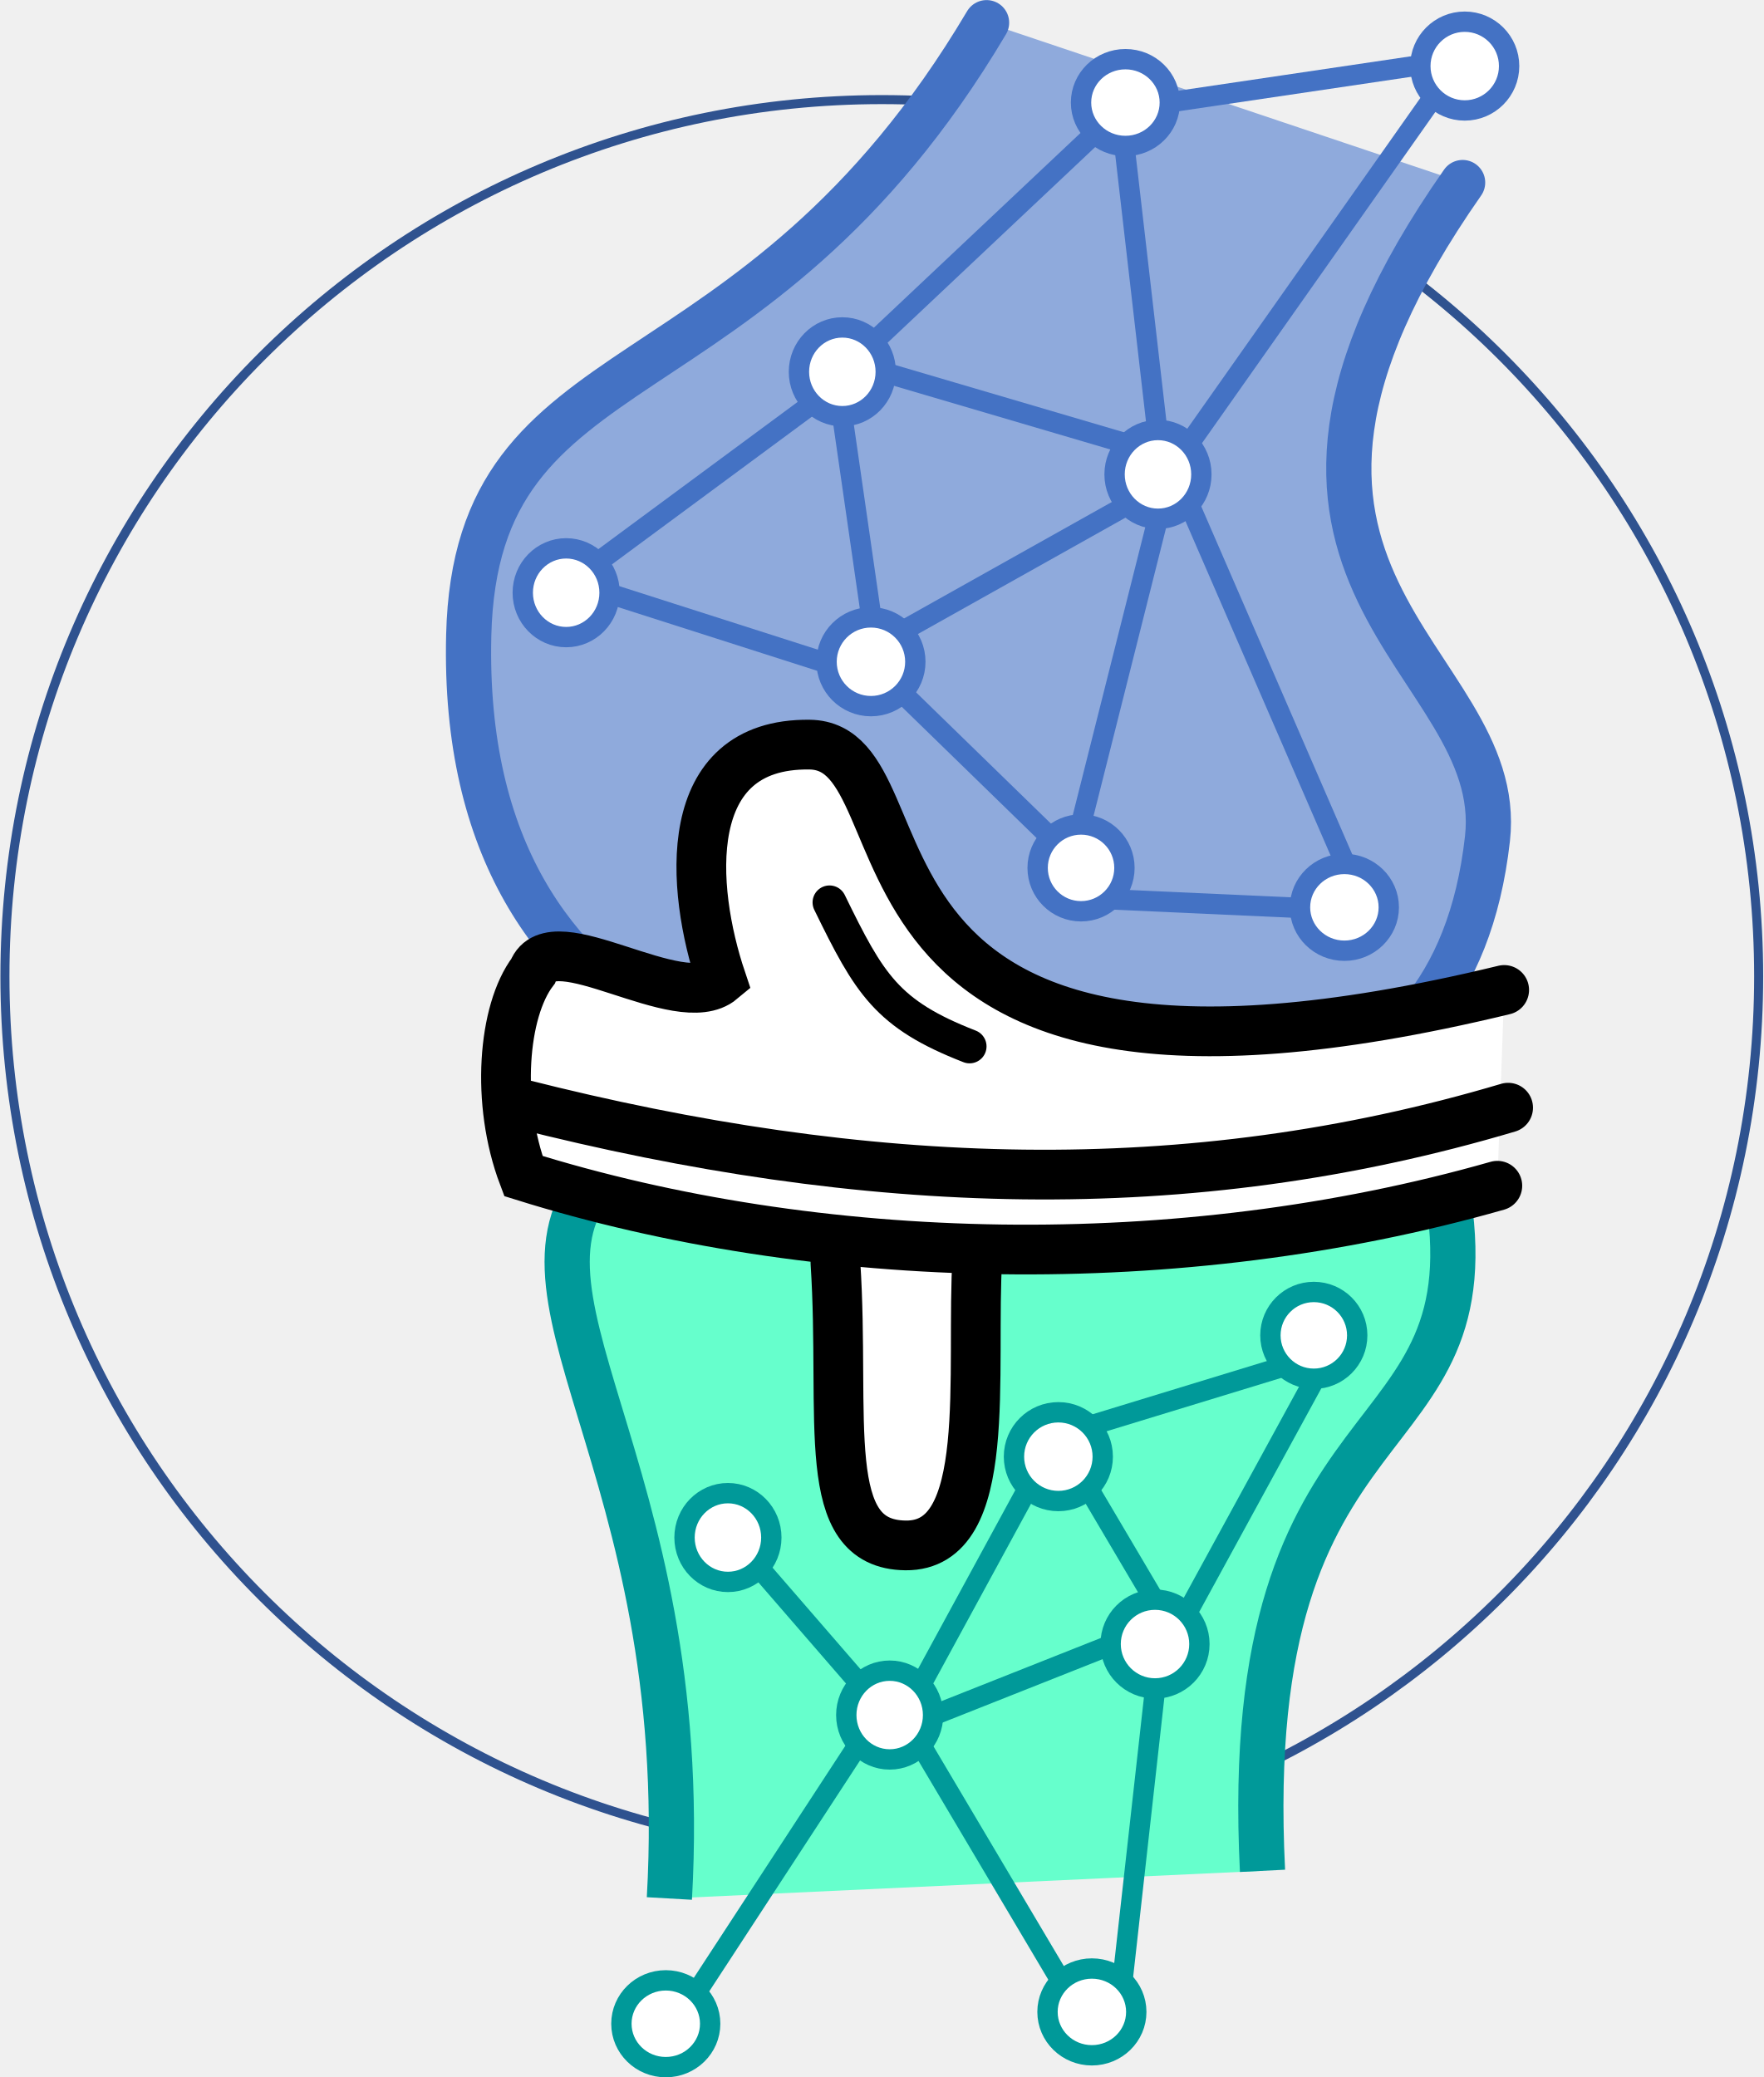
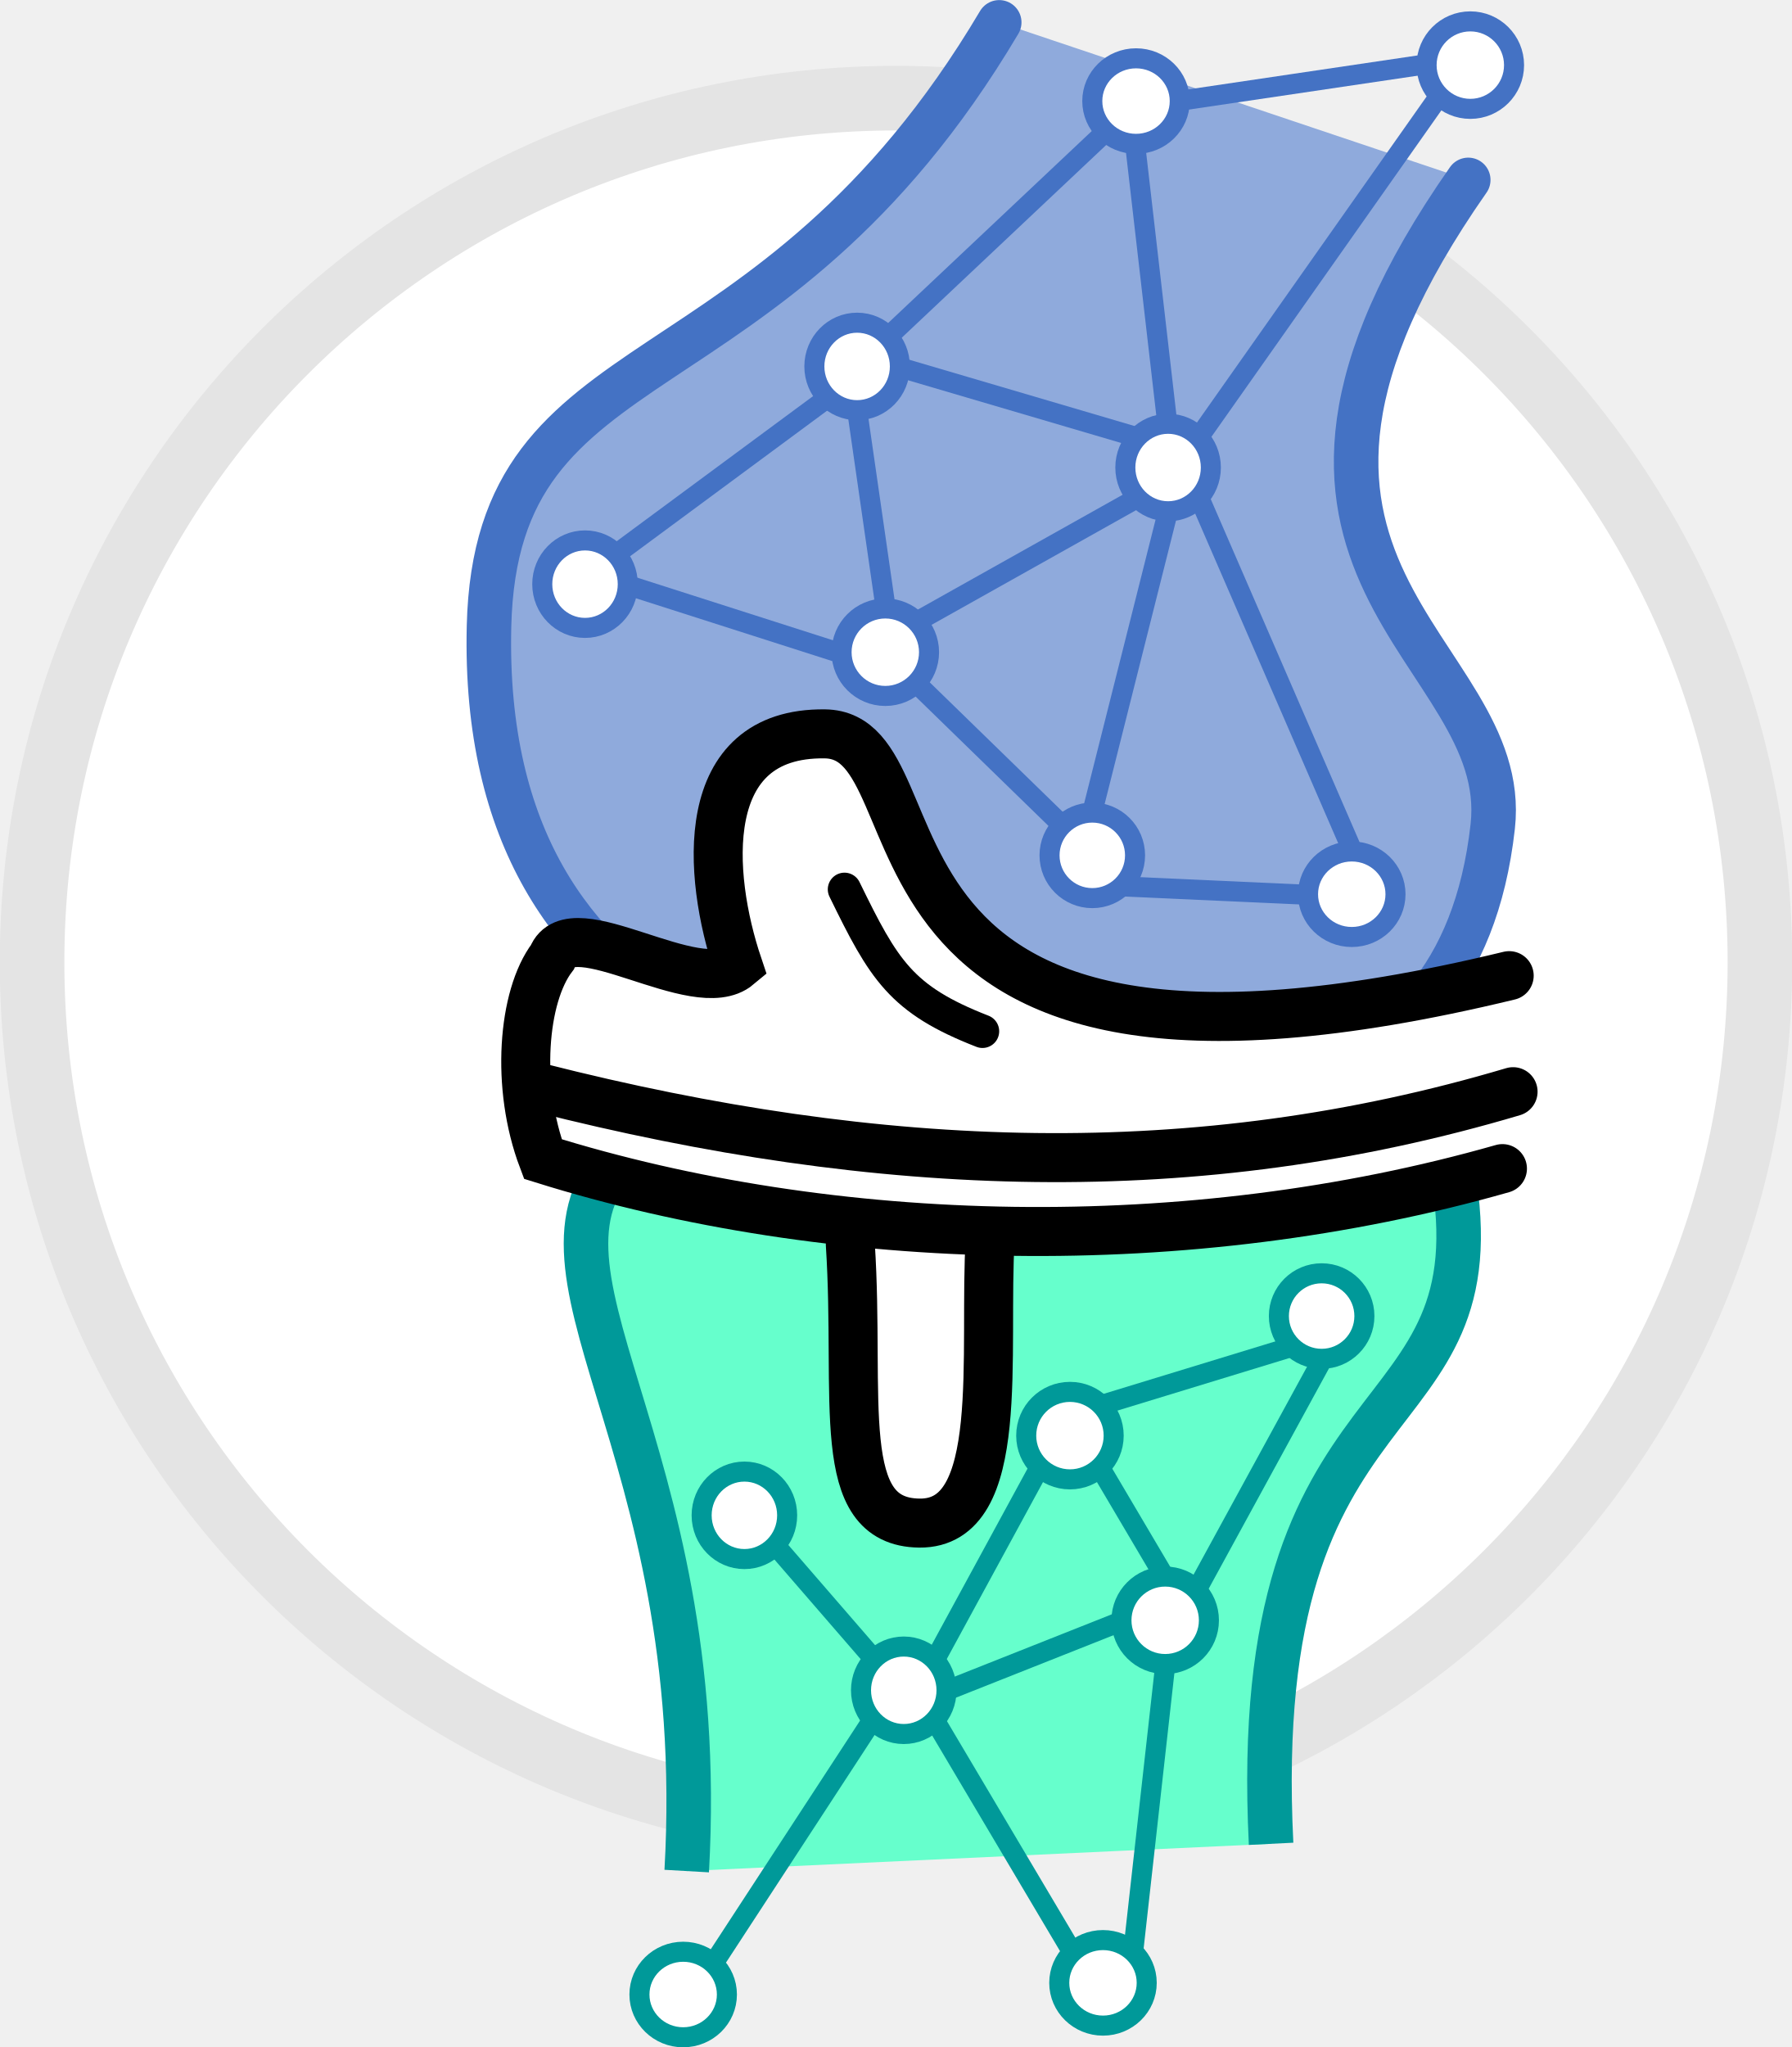
- <svg xmlns="http://www.w3.org/2000/svg" width="894" height="1053" overflow="hidden">
+ <svg xmlns="http://www.w3.org/2000/svg" width="922" height="1053" overflow="hidden">
  <defs>
    <clipPath id="clip0">
-       <rect x="84" y="24" width="894" height="1053" />
+       <rect x="70" y="24" width="922" height="1053" />
    </clipPath>
  </defs>
-   <g clip-path="url(#clip0)" transform="translate(-84 -24)">
-     <path d="M86.5 519C86.5 273.509 285.51 74.5 531 74.5 776.491 74.5 975.5 273.509 975.5 519 975.5 764.491 776.491 963.5 531 963.5 285.51 963.5 86.5 764.491 86.5 519Z" stroke="#2F528F" stroke-width="4.583" stroke-miterlimit="8" fill="none" fill-rule="evenodd" />
+   <g clip-path="url(#clip0)" transform="translate(-70 -24)">
+     <path d="M86.5 519C86.5 273.509 285.51 74.5 531 74.5 776.491 74.5 975.5 273.509 975.5 519 975.5 764.491 776.491 963.5 531 963.5 285.51 963.5 86.5 764.491 86.5 519Z" stroke="#E4E4E4" stroke-width="33.229" stroke-miterlimit="8" fill="#FFFFFF" fill-rule="evenodd" />
    <path d="M423.319 986.5C435.967 764.318 327.053 675.457 392.709 615.366 458.365 555.275 780.541 541.635 817.255 625.954 842.526 768.646 711.524 723.542 723.992 972.479" stroke="#009999" stroke-width="22.917" stroke-miterlimit="8" fill="#66FFCC" fill-rule="evenodd" />
    <path d="M262.611 557C143.286 355.737 3.771 398.565 0.106 246.407-5.144 28.5 186.368 7.554 270.339 2.399 354.309-2.756 498.93-13.646 516.526 143.305 526.885 235.704 362.517 273.757 503.931 475.951" stroke="#4472C4" stroke-width="22.917" stroke-linecap="round" stroke-linejoin="round" stroke-miterlimit="10" fill="#8FAADC" fill-rule="evenodd" transform="matrix(1 0 0 -1 321.5 592.5)" />
    <path d="M743 484C743 471.85 753.073 462 765.5 462 777.926 462 788 471.85 788 484 788 496.15 777.926 506 765.5 506 753.073 506 743 496.15 743 484Z" stroke="#4472C4" stroke-width="10.312" stroke-miterlimit="8" fill="#FFFFFF" fill-rule="evenodd" />
    <path d="M610 464C610 451.85 619.85 442 632 442 644.15 442 654 451.85 654 464 654 476.15 644.15 486 632 486 619.85 486 610 476.15 610 464Z" stroke="#4472C4" stroke-width="10.312" stroke-miterlimit="8" fill="#FFFFFF" fill-rule="evenodd" />
    <path d="M503 359.5C503 347.073 513.073 337 525.5 337 537.926 337 548 347.073 548 359.5 548 371.926 537.926 382 525.5 382 513.073 382 503 371.926 503 359.5Z" stroke="#4472C4" stroke-width="10.312" stroke-miterlimit="8" fill="#FFFFFF" fill-rule="evenodd" />
    <path d="M349 324.5C349 312.074 358.85 302 371 302 383.15 302 393 312.074 393 324.5 393 336.926 383.15 347 371 347 358.85 347 349 336.926 349 324.5Z" stroke="#4472C4" stroke-width="10.312" stroke-miterlimit="8" fill="#FFFFFF" fill-rule="evenodd" />
    <path d="M489 212.5C489 200.074 498.85 190 511 190 523.15 190 533 200.074 533 212.5 533 224.927 523.15 235 511 235 498.85 235 489 224.927 489 212.5Z" stroke="#4472C4" stroke-width="10.312" stroke-miterlimit="8" fill="#FFFFFF" fill-rule="evenodd" />
    <path d="M649 264.5C649 252.074 658.85 242 671 242 683.15 242 693 252.074 693 264.5 693 276.926 683.15 287 671 287 658.85 287 649 276.926 649 264.5Z" stroke="#4472C4" stroke-width="10.312" stroke-miterlimit="8" fill="#FFFFFF" fill-rule="evenodd" />
    <path d="M632 76C632 63.85 642.074 54 654.5 54 666.926 54 677 63.85 677 76 677 88.15 666.926 98 654.5 98 642.074 98 632 88.15 632 76Z" stroke="#4472C4" stroke-width="10.312" stroke-miterlimit="8" fill="#FFFFFF" fill-rule="evenodd" />
    <path d="M728 701C728 688.85 737.85 679 750 679 762.15 679 772 688.85 772 701 772 713.15 762.15 723 750 723 737.85 723 728 713.15 728 701Z" stroke="#009999" stroke-width="10.312" stroke-miterlimit="8" fill="#FFFFFF" fill-rule="evenodd" />
    <path d="M598 762.5C598 750.074 608.074 740 620.5 740 632.927 740 643 750.074 643 762.5 643 774.927 632.927 785 620.5 785 608.074 785 598 774.927 598 762.5Z" stroke="#009999" stroke-width="10.312" stroke-miterlimit="8" fill="#FFFFFF" fill-rule="evenodd" />
    <path d="M513 893.5C513 881.074 522.85 871 535 871 547.15 871 557 881.074 557 893.5 557 905.927 547.15 916 535 916 522.85 916 513 905.927 513 893.5Z" stroke="#009999" stroke-width="10.312" stroke-miterlimit="8" fill="#FFFFFF" fill-rule="evenodd" />
    <path d="M647 857.5C647 845.074 657.074 835 669.5 835 681.926 835 692 845.074 692 857.5 692 869.926 681.926 880 669.5 880 657.074 880 647 869.926 647 857.5Z" stroke="#009999" stroke-width="10.312" stroke-miterlimit="8" fill="#FFFFFF" fill-rule="evenodd" />
    <path d="M399 1050C399 1037.85 409.074 1028 421.5 1028 433.927 1028 444 1037.85 444 1050 444 1062.15 433.927 1072 421.5 1072 409.074 1072 399 1062.15 399 1050Z" stroke="#009999" stroke-width="10.312" stroke-miterlimit="8" fill="#FFFFFF" fill-rule="evenodd" />
    <path d="M631 544C599.678 527.523 573.529 494 544.793 469L531 538.034 631 544Z" fill="#BFBFBF" fill-rule="evenodd" />
    <path d="M654 98 670.58 241.716" stroke="#4472C4" stroke-width="10.312" stroke-miterlimit="8" fill="none" fill-rule="evenodd" />
    <path d="M533 213 654.645 248.796" stroke="#4472C4" stroke-width="10.312" stroke-miterlimit="8" fill="none" fill-rule="evenodd" />
    <path d="M0 0 111.62 105.205" stroke="#4472C4" stroke-width="10.312" stroke-miterlimit="8" fill="none" fill-rule="evenodd" transform="matrix(1 0 0 -1 527 197.205)" />
    <path d="M0 0 108.352 80.045" stroke="#4472C4" stroke-width="10.312" stroke-miterlimit="8" fill="none" fill-rule="evenodd" transform="matrix(-1 0 0 1 495.352 229)" />
    <path d="M393 325 502.97 360.19" stroke="#4472C4" stroke-width="10.312" stroke-miterlimit="8" fill="none" fill-rule="evenodd" />
    <path d="M525.729 337.126 511 235" stroke="#4472C4" stroke-width="10.312" stroke-miterlimit="8" fill="none" fill-rule="evenodd" />
    <path d="M0 0 38.959 154.692" stroke="#4472C4" stroke-width="10.312" stroke-miterlimit="8" fill="none" fill-rule="evenodd" transform="matrix(-1 0 0 1 670.959 287)" />
    <path d="M542 376 616.513 448.538" stroke="#4472C4" stroke-width="10.312" stroke-miterlimit="8" fill="none" fill-rule="evenodd" />
    <path d="M0 0 113.471 63.615" stroke="#4472C4" stroke-width="10.312" stroke-miterlimit="8" fill="none" fill-rule="evenodd" transform="matrix(1 0 0 -1 542 343.615)" />
    <path d="M687 280 765.71 461.384" stroke="#4472C4" stroke-width="10.312" stroke-miterlimit="8" fill="none" fill-rule="evenodd" />
    <path d="M648 480 743.289 484.312" stroke="#4472C4" stroke-width="10.312" stroke-miterlimit="8" fill="none" fill-rule="evenodd" />
    <path d="M0 0 127.236 18.854" stroke="#4472C4" stroke-width="10.312" stroke-miterlimit="8" fill="none" fill-rule="evenodd" transform="matrix(-1 0 0 1 804.236 57.0001)" />
    <path d="M804 57.5C804 45.074 814.074 35 826.5 35 838.927 35 849 45.074 849 57.5 849 69.927 838.927 80 826.5 80 814.074 80 804 69.927 804 57.5Z" stroke="#4472C4" stroke-width="10.312" stroke-miterlimit="8" fill="#FFFFFF" fill-rule="evenodd" />
    <path d="M579.5 660.5C575.819 719.89 588.426 807.989 543.069 807.498 498.542 807.015 512.663 743.945 507.5 664.165" stroke="#000000" stroke-width="25.208" stroke-linecap="round" stroke-miterlimit="8" fill="#FFFFFF" fill-rule="evenodd" />
    <path d="M846.5 525.888C487.985 612.672 560.538 402.376 494.401 401.508 428.263 400.64 434.047 474.242 449.674 520.682 428.313 538.544 363.901 491.23 354.198 516.395 338.904 536.558 335.214 582.955 349.308 620.228 498.112 666.737 681.323 671.234 843.029 625.146" stroke="#000000" stroke-width="25.208" stroke-linecap="round" stroke-miterlimit="8" fill="#FFFFFF" fill-rule="evenodd" />
    <path d="M848.5 585.573C685.524 634.001 523.272 628.14 347.5 583.5" stroke="#000000" stroke-width="25.208" stroke-linecap="round" stroke-miterlimit="8" fill="none" fill-rule="evenodd" />
    <path d="M0 0 98.06 29.966" stroke="#009999" stroke-width="10.312" stroke-miterlimit="8" fill="none" fill-rule="evenodd" transform="matrix(1 0 0 -1 636 746.966)" />
    <path d="M0 0 53.798 98.891" stroke="#009999" stroke-width="10.312" stroke-miterlimit="8" fill="none" fill-rule="evenodd" transform="matrix(1 0 0 -1 551 877.891)" />
    <path d="M669.477 835.659 636 779" stroke="#009999" stroke-width="10.312" stroke-miterlimit="8" fill="none" fill-rule="evenodd" />
    <path d="M0 0 89.99 35.677" stroke="#009999" stroke-width="10.312" stroke-miterlimit="8" fill="none" fill-rule="evenodd" transform="matrix(-1 0 0 1 646.989 858)" />
    <path d="M0 0 81.724 125.16" stroke="#009999" stroke-width="10.312" stroke-miterlimit="8" fill="none" fill-rule="evenodd" transform="matrix(1 0 0 -1 437 1034.16)" />
    <path d="M0 0 123.767 175.68" stroke="#4472C4" stroke-width="10.312" stroke-miterlimit="8" fill="none" fill-rule="evenodd" transform="matrix(-1 0 0 1 810.767 72.9999)" />
    <path d="M504.5 481.5C524.731 522.943 533.511 538.151 575.5 554.5" stroke="#000000" stroke-width="17.188" stroke-linecap="round" stroke-miterlimit="8" fill="none" fill-rule="evenodd" />
    <path d="M615 1044C615 1031.85 625.074 1022 637.5 1022 649.926 1022 660 1031.85 660 1044 660 1056.15 649.926 1066 637.5 1066 625.074 1066 615 1056.15 615 1044Z" stroke="#009999" stroke-width="10.312" stroke-miterlimit="8" fill="#FFFFFF" fill-rule="evenodd" />
    <path d="M0 0 16.574 148.327" stroke="#009999" stroke-width="10.312" stroke-miterlimit="8" fill="none" fill-rule="evenodd" transform="matrix(1 0 0 -1 653 1028.33)" />
    <path d="M621.701 1028.2 551 909" stroke="#009999" stroke-width="10.312" stroke-miterlimit="8" fill="none" fill-rule="evenodd" />
    <path d="M0 0 64.584 118.275" stroke="#009999" stroke-width="10.312" stroke-miterlimit="8" fill="none" fill-rule="evenodd" transform="matrix(1 0 0 -1 686 841.275)" />
    <path d="M431 803.5C431 791.074 440.85 781 453 781 465.15 781 475 791.074 475 803.5 475 815.926 465.15 826 453 826 440.85 826 431 815.926 431 803.5Z" stroke="#009999" stroke-width="10.312" stroke-miterlimit="8" fill="#FFFFFF" fill-rule="evenodd" />
    <path d="M519.276 877.052 469 819" stroke="#009999" stroke-width="10.312" stroke-miterlimit="8" fill="none" fill-rule="evenodd" />
  </g>
</svg>
